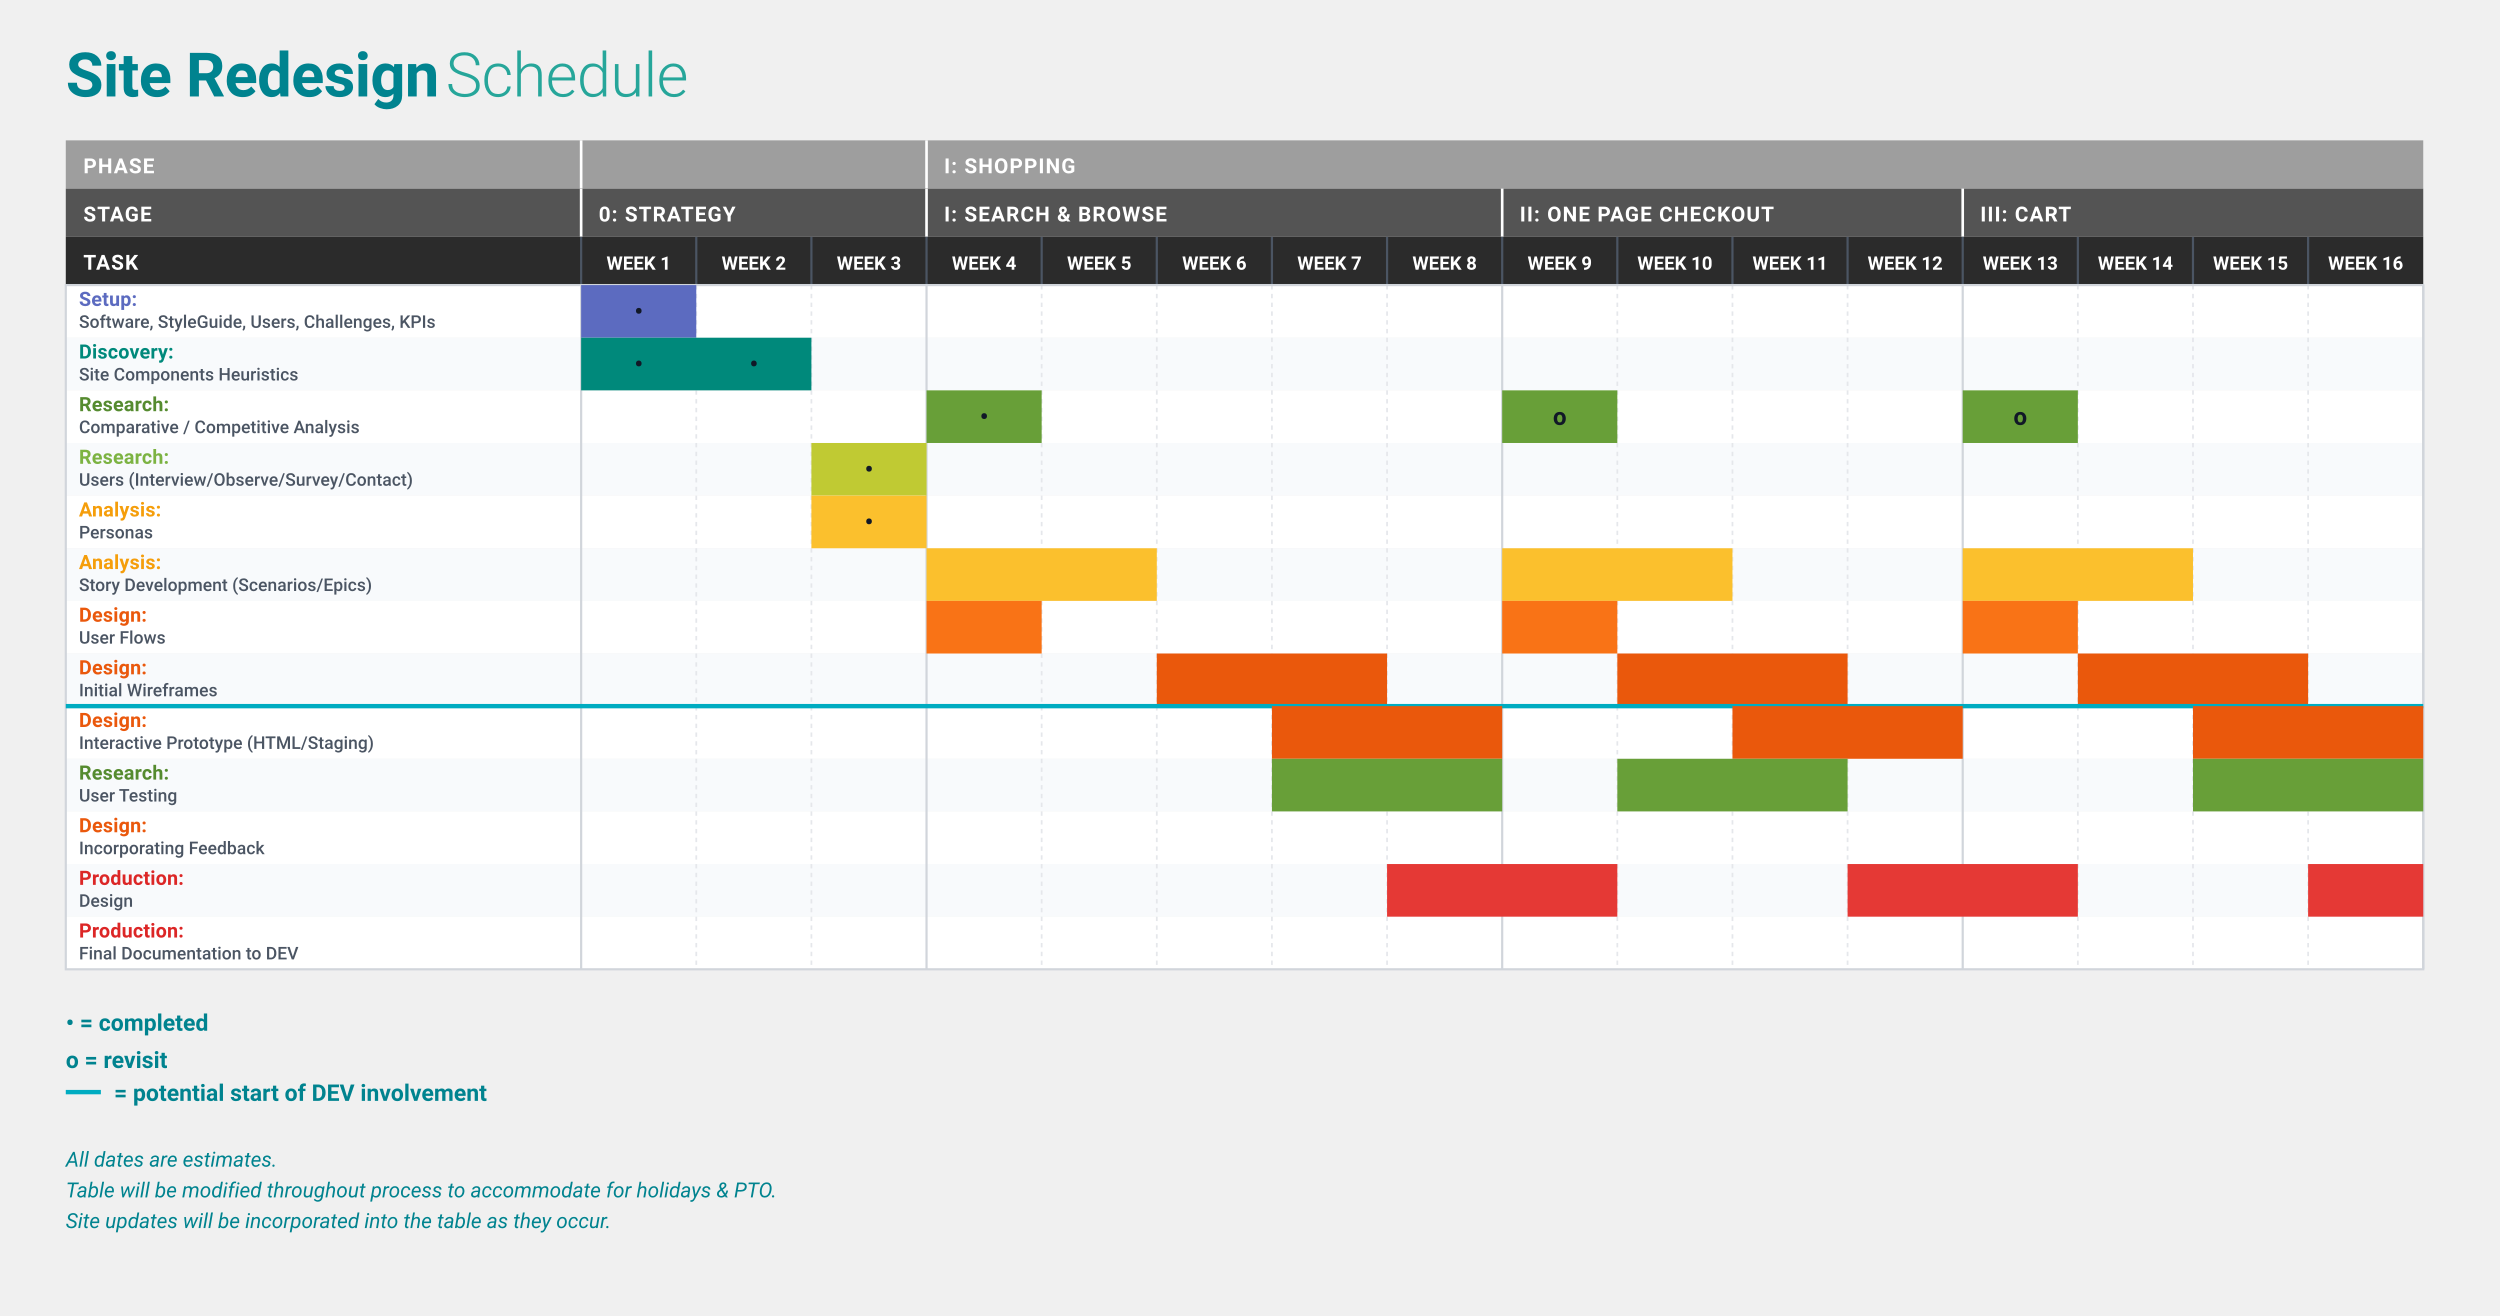
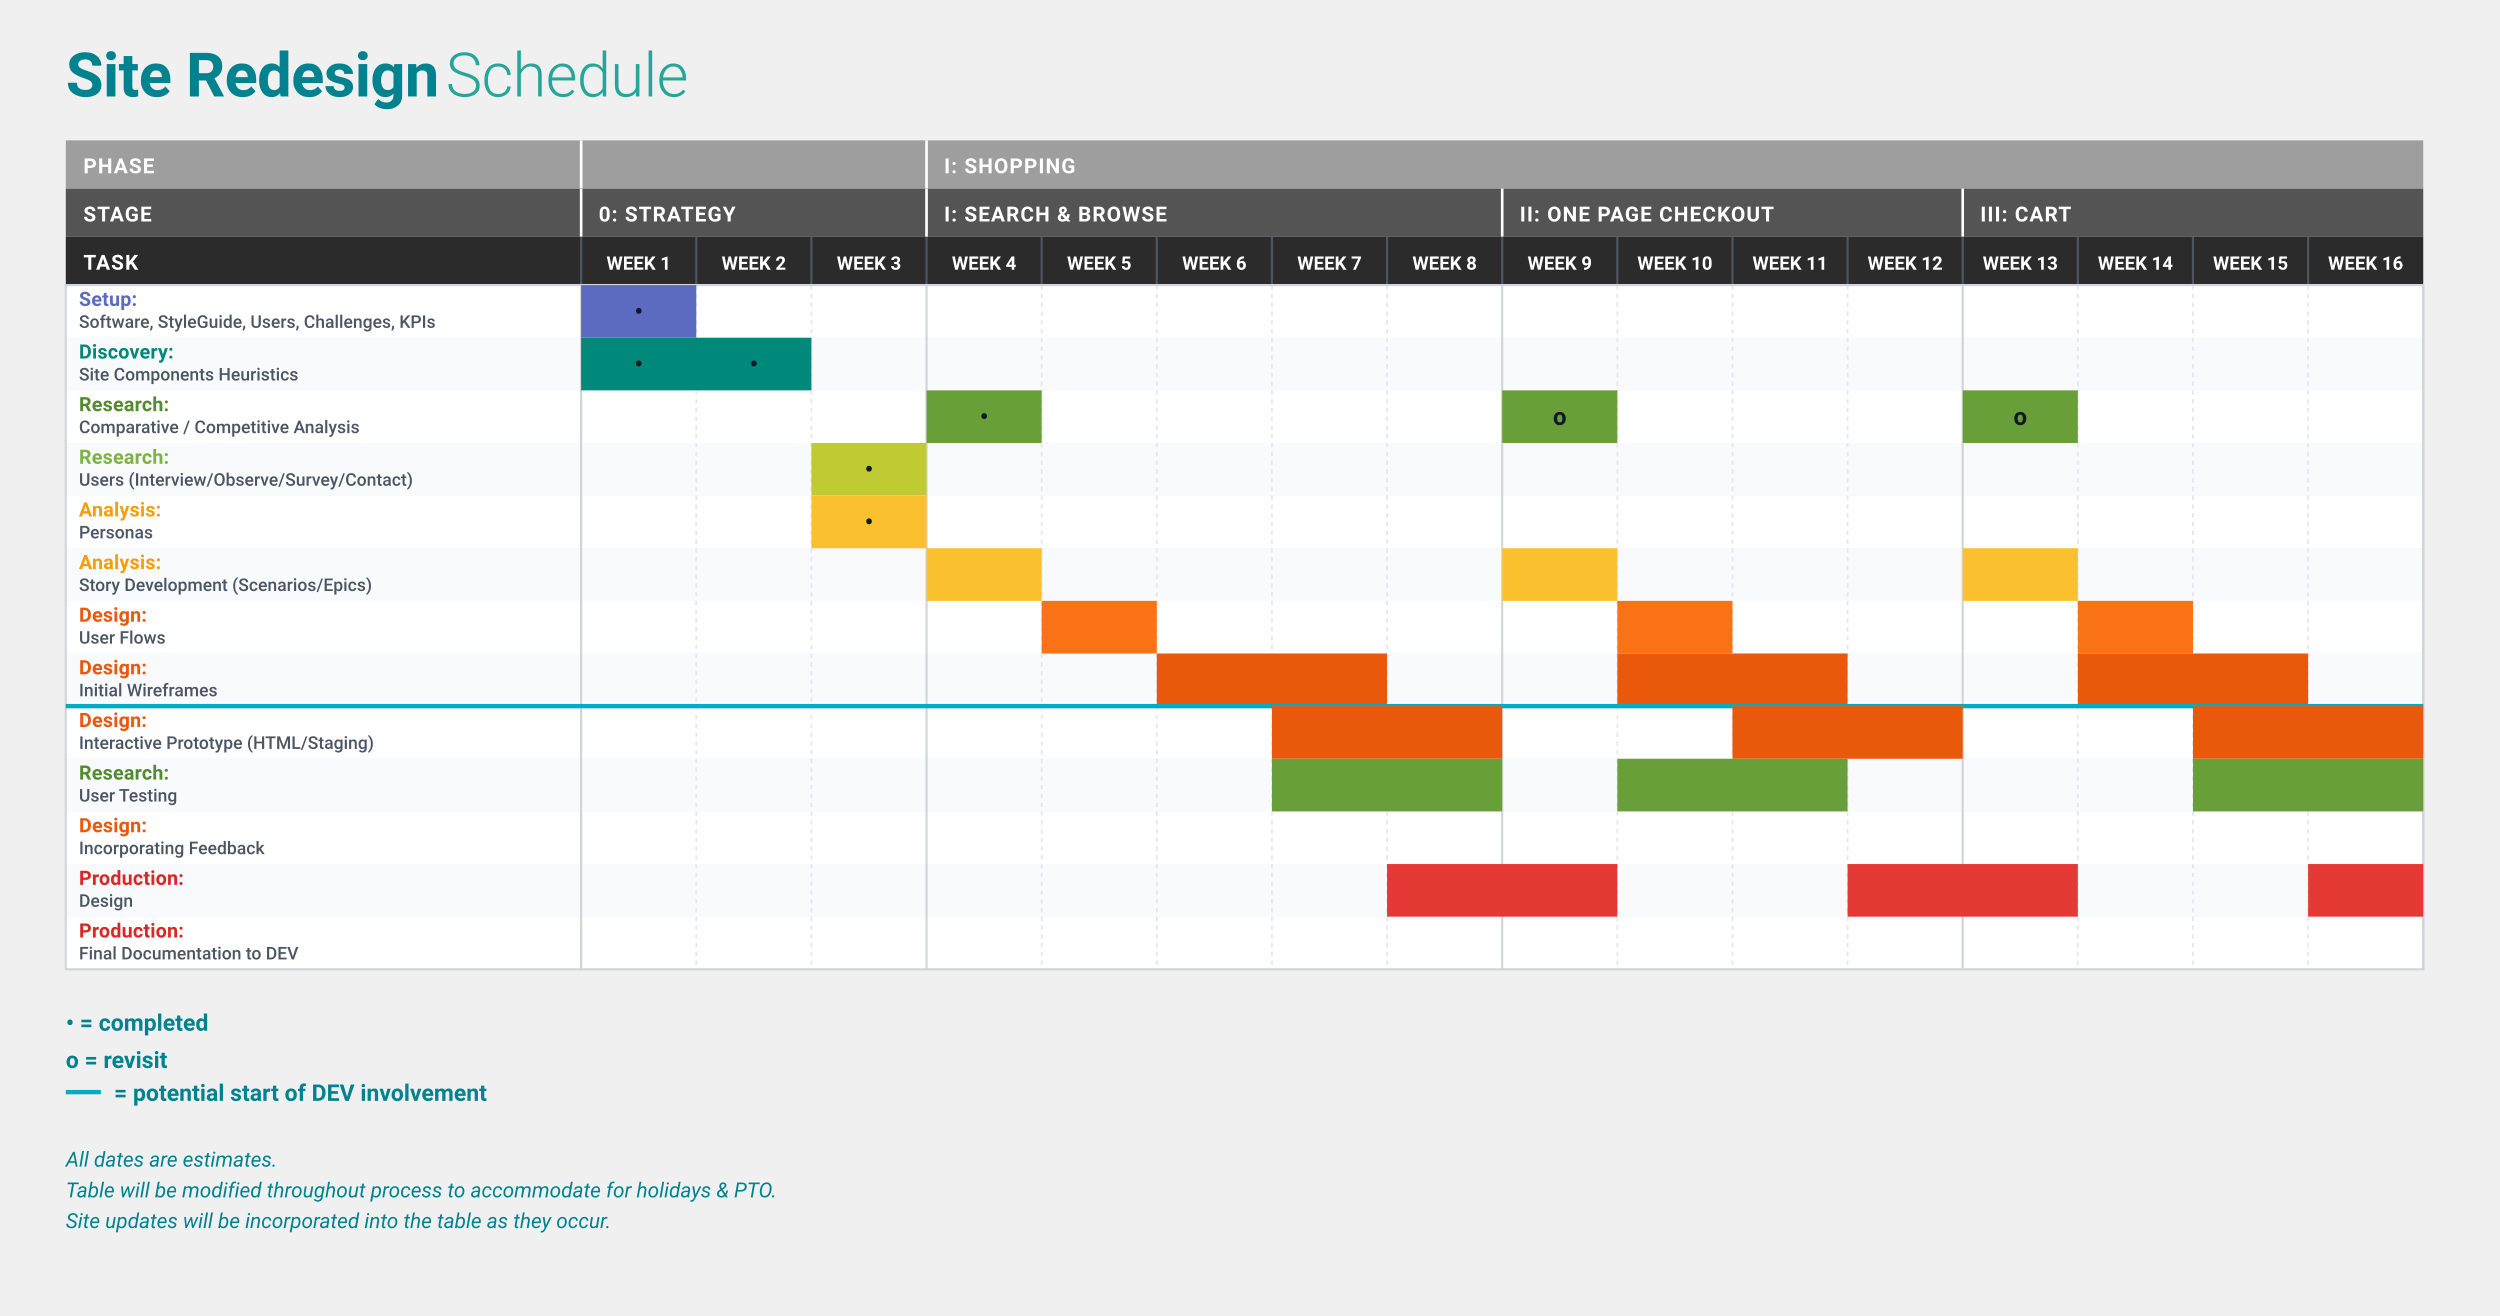
<svg xmlns="http://www.w3.org/2000/svg" viewBox="0 0 1140 600" width="100%" height="100%" style="background:#ffffff; font-family: -apple-system, BlinkMacSystemFont, 'Segoe UI', Roboto, 'Helvetica Neue', Arial, sans-serif;">
  <defs>
    <style>
      .title-main { font-size: 28px; font-weight: 700; fill: #00838f; letter-spacing: -0.01em; }
      .title-sub { font-size: 28px; font-weight: 300; fill: #26a69a; letter-spacing: -0.01em; }
      .header-text { font-size: 9.5px; font-weight: 700; fill: #ffffff; letter-spacing: 0.05em; }
      .week-text { font-size: 8.5px; font-weight: 700; fill: #ffffff; }
      .task-label { font-size: 9px; font-weight: 700; letter-spacing: 0.01em; }
      .task-data { font-size: 8px; font-weight: 500; fill: #4b5563; }
      .bar-marker { font-size: 11px; font-weight: bold; fill: #111827; text-anchor: middle; dominant-baseline: central; }
      .legend-text { font-size: 10.5px; fill: #00838f; font-weight: 700; }
      .note-text { font-size: 9.5px; fill: #00838f; font-style: italic; }
      .grid-line { stroke: #e5e7eb; stroke-width: 0.8; stroke-dasharray: 2 2; }
      .grid-line-solid { stroke: #d1d5db; stroke-width: 1; }
    </style>
    <clipPath id="task-col-clip">
      <rect x="0" y="0" width="234" height="312" />
    </clipPath>
  </defs>
  <text x="30" y="44">
    <tspan class="title-main">Site Redesign </tspan>
    <tspan class="title-sub">Schedule</tspan>
  </text>
  <g transform="translate(30, 64)">
    <rect x="0" y="0" width="235" height="22" fill="#9e9e9e" />
    <text x="8" y="15" class="header-text">PHASE</text>
    <rect x="235" y="0" width="157.5" height="22" fill="#9e9e9e" />
    <rect x="392.5" y="0" width="682.5" height="22" fill="#9e9e9e" />
    <text x="400.5" y="15" class="header-text">I: SHOPPING</text>
    <line x1="235" y1="0" x2="235" y2="22" stroke="#ffffff" stroke-width="1.2" />
    <line x1="392.5" y1="0" x2="392.5" y2="22" stroke="#ffffff" stroke-width="1.2" />
  </g>
  <g transform="translate(30, 86)">
    <rect x="0" y="0" width="235" height="22" fill="#545454" />
    <text x="8" y="15" class="header-text">STAGE</text>
    <rect x="235" y="0" width="157.5" height="22" fill="#545454" />
    <text x="243" y="15" class="header-text">0: STRATEGY</text>
    <rect x="392.5" y="0" width="262.5" height="22" fill="#545454" />
    <text x="400.5" y="15" class="header-text">I: SEARCH &amp; BROWSE</text>
    <rect x="655" y="0" width="210" height="22" fill="#545454" />
    <text x="663" y="15" class="header-text">II: ONE PAGE CHECKOUT</text>
    <rect x="865" y="0" width="210" height="22" fill="#545454" />
    <text x="873" y="15" class="header-text">III: CART</text>
    <line x1="235" y1="0" x2="235" y2="22" stroke="#ffffff" stroke-width="1.2" />
    <line x1="392.5" y1="0" x2="392.5" y2="22" stroke="#ffffff" stroke-width="1.2" />
    <line x1="655" y1="0" x2="655" y2="22" stroke="#ffffff" stroke-width="1.2" />
    <line x1="865" y1="0" x2="865" y2="22" stroke="#ffffff" stroke-width="1.2" />
  </g>
  <g transform="translate(30, 108)">
    <rect x="0" y="0" width="235" height="22" fill="#2b2b2b" />
    <text x="8" y="15" class="header-text">TASK</text>
    <rect x="235" y="0" width="52.5" height="22" fill="#2b2b2b" />
    <text x="261.25" y="15" class="week-text" text-anchor="middle">WEEK 1</text>
    <rect x="287.5" y="0" width="52.5" height="22" fill="#2b2b2b" />
    <text x="313.75" y="15" class="week-text" text-anchor="middle">WEEK 2</text>
    <rect x="340" y="0" width="52.5" height="22" fill="#2b2b2b" />
    <text x="366.25" y="15" class="week-text" text-anchor="middle">WEEK 3</text>
    <rect x="392.5" y="0" width="52.5" height="22" fill="#2b2b2b" />
    <text x="418.75" y="15" class="week-text" text-anchor="middle">WEEK 4</text>
    <rect x="445" y="0" width="52.5" height="22" fill="#2b2b2b" />
    <text x="471.25" y="15" class="week-text" text-anchor="middle">WEEK 5</text>
    <rect x="497.5" y="0" width="52.5" height="22" fill="#2b2b2b" />
    <text x="523.75" y="15" class="week-text" text-anchor="middle">WEEK 6</text>
    <rect x="550" y="0" width="52.5" height="22" fill="#2b2b2b" />
    <text x="576.25" y="15" class="week-text" text-anchor="middle">WEEK 7</text>
    <rect x="602.5" y="0" width="52.5" height="22" fill="#2b2b2b" />
    <text x="628.75" y="15" class="week-text" text-anchor="middle">WEEK 8</text>
    <rect x="655" y="0" width="52.5" height="22" fill="#2b2b2b" />
    <text x="681.25" y="15" class="week-text" text-anchor="middle">WEEK 9</text>
    <rect x="707.5" y="0" width="52.5" height="22" fill="#2b2b2b" />
    <text x="733.75" y="15" class="week-text" text-anchor="middle">WEEK 10</text>
    <rect x="760" y="0" width="52.5" height="22" fill="#2b2b2b" />
    <text x="786.25" y="15" class="week-text" text-anchor="middle">WEEK 11</text>
    <rect x="812.5" y="0" width="52.5" height="22" fill="#2b2b2b" />
    <text x="838.75" y="15" class="week-text" text-anchor="middle">WEEK 12</text>
    <rect x="865" y="0" width="52.5" height="22" fill="#2b2b2b" />
    <text x="891.25" y="15" class="week-text" text-anchor="middle">WEEK 13</text>
    <rect x="917.5" y="0" width="52.5" height="22" fill="#2b2b2b" />
    <text x="943.75" y="15" class="week-text" text-anchor="middle">WEEK 14</text>
    <rect x="970" y="0" width="52.5" height="22" fill="#2b2b2b" />
    <text x="996.25" y="15" class="week-text" text-anchor="middle">WEEK 15</text>
    <rect x="1022.5" y="0" width="52.5" height="22" fill="#2b2b2b" />
    <text x="1048.75" y="15" class="week-text" text-anchor="middle">WEEK 16</text>
    <line x1="235" y1="0" x2="235" y2="22" stroke="#4b5563" stroke-width="1" />
    <line x1="287.5" y1="0" x2="287.5" y2="22" stroke="#4b5563" stroke-width="1" />
    <line x1="340" y1="0" x2="340" y2="22" stroke="#4b5563" stroke-width="1" />
    <line x1="392.5" y1="0" x2="392.5" y2="22" stroke="#4b5563" stroke-width="1" />
    <line x1="445" y1="0" x2="445" y2="22" stroke="#4b5563" stroke-width="1" />
    <line x1="497.5" y1="0" x2="497.5" y2="22" stroke="#4b5563" stroke-width="1" />
    <line x1="550" y1="0" x2="550" y2="22" stroke="#4b5563" stroke-width="1" />
    <line x1="602.5" y1="0" x2="602.5" y2="22" stroke="#4b5563" stroke-width="1" />
    <line x1="655" y1="0" x2="655" y2="22" stroke="#4b5563" stroke-width="1" />
    <line x1="707.5" y1="0" x2="707.5" y2="22" stroke="#4b5563" stroke-width="1" />
    <line x1="760" y1="0" x2="760" y2="22" stroke="#4b5563" stroke-width="1" />
    <line x1="812.5" y1="0" x2="812.5" y2="22" stroke="#4b5563" stroke-width="1" />
    <line x1="865" y1="0" x2="865" y2="22" stroke="#4b5563" stroke-width="1" />
    <line x1="917.5" y1="0" x2="917.5" y2="22" stroke="#4b5563" stroke-width="1" />
    <line x1="970" y1="0" x2="970" y2="22" stroke="#4b5563" stroke-width="1" />
    <line x1="1022.5" y1="0" x2="1022.5" y2="22" stroke="#4b5563" stroke-width="1" />
  </g>
  <g transform="translate(30, 130)">
    <rect x="0" y="0" width="1075" height="24" fill="#ffffff" />
    <rect x="0" y="24" width="1075" height="24" fill="#f8fafc" />
    <rect x="0" y="48" width="1075" height="24" fill="#ffffff" />
    <rect x="0" y="72" width="1075" height="24" fill="#f8fafc" />
    <rect x="0" y="96" width="1075" height="24" fill="#ffffff" />
    <rect x="0" y="120" width="1075" height="24" fill="#f8fafc" />
    <rect x="0" y="144" width="1075" height="24" fill="#ffffff" />
    <rect x="0" y="168" width="1075" height="24" fill="#f8fafc" />
    <rect x="0" y="192" width="1075" height="24" fill="#ffffff" />
    <rect x="0" y="216" width="1075" height="24" fill="#f8fafc" />
    <rect x="0" y="240" width="1075" height="24" fill="#ffffff" />
    <rect x="0" y="264" width="1075" height="24" fill="#f8fafc" />
    <rect x="0" y="288" width="1075" height="24" fill="#ffffff" />
    <line x1="235" y1="0" x2="235" y2="312" class="grid-line-solid" />
    <line x1="287.5" y1="0" x2="287.5" y2="312" class="grid-line" />
    <line x1="340" y1="0" x2="340" y2="312" class="grid-line" />
    <line x1="392.5" y1="0" x2="392.5" y2="312" class="grid-line-solid" />
    <line x1="445" y1="0" x2="445" y2="312" class="grid-line" />
    <line x1="497.5" y1="0" x2="497.5" y2="312" class="grid-line" />
    <line x1="550" y1="0" x2="550" y2="312" class="grid-line" />
    <line x1="602.5" y1="0" x2="602.5" y2="312" class="grid-line" />
    <line x1="655" y1="0" x2="655" y2="312" class="grid-line-solid" />
    <line x1="707.5" y1="0" x2="707.5" y2="312" class="grid-line" />
    <line x1="760" y1="0" x2="760" y2="312" class="grid-line" />
    <line x1="812.5" y1="0" x2="812.5" y2="312" class="grid-line" />
    <line x1="865" y1="0" x2="865" y2="312" class="grid-line-solid" />
    <line x1="917.5" y1="0" x2="917.5" y2="312" class="grid-line" />
    <line x1="970" y1="0" x2="970" y2="312" class="grid-line" />
    <line x1="1022.5" y1="0" x2="1022.5" y2="312" class="grid-line" />
    <line x1="1075" y1="0" x2="1075" y2="312" class="grid-line-solid" />
    <rect x="0" y="0" width="1075" height="312" fill="none" stroke="#d1d5db" stroke-width="1" />
    <g clip-path="url(#task-col-clip)">
      <g transform="translate(0, 0)">
        <text x="6" y="9.5" class="task-label" fill="#5c6bc0">Setup:</text>
        <text x="6" y="19.5" class="task-data">Software, StyleGuide, Users, Challenges, KPIs</text>
      </g>
      <g transform="translate(0, 24)">
        <text x="6" y="9.5" class="task-label" fill="#00897b">Discovery:</text>
        <text x="6" y="19.5" class="task-data">Site Components Heuristics</text>
      </g>
      <g transform="translate(0, 48)">
        <text x="6" y="9.5" class="task-label" fill="#558b2f">Research:</text>
        <text x="6" y="19.5" class="task-data">Comparative / Competitive Analysis</text>
      </g>
      <g transform="translate(0, 72)">
        <text x="6" y="9.5" class="task-label" fill="#7cb342">Research:</text>
        <text x="6" y="19.5" class="task-data">Users (Interview/Observe/Survey/Contact)</text>
      </g>
      <g transform="translate(0, 96)">
        <text x="6" y="9.5" class="task-label" fill="#f59e0b">Analysis:</text>
        <text x="6" y="19.5" class="task-data">Personas</text>
      </g>
      <g transform="translate(0, 120)">
        <text x="6" y="9.5" class="task-label" fill="#f59e0b">Analysis:</text>
        <text x="6" y="19.5" class="task-data">Story Development (Scenarios/Epics)</text>
      </g>
      <g transform="translate(0, 144)">
        <text x="6" y="9.5" class="task-label" fill="#ea580c">Design:</text>
        <text x="6" y="19.5" class="task-data">User Flows</text>
      </g>
      <g transform="translate(0, 168)">
        <text x="6" y="9.5" class="task-label" fill="#ea580c">Design:</text>
        <text x="6" y="19.5" class="task-data">Initial Wireframes</text>
      </g>
      <g transform="translate(0, 192)">
        <text x="6" y="9.5" class="task-label" fill="#ea580c">Design:</text>
        <text x="6" y="19.5" class="task-data">Interactive Prototype (HTML/Staging)</text>
      </g>
      <g transform="translate(0, 216)">
        <text x="6" y="9.5" class="task-label" fill="#558b2f">Research:</text>
        <text x="6" y="19.5" class="task-data">User Testing</text>
      </g>
      <g transform="translate(0, 240)">
        <text x="6" y="9.5" class="task-label" fill="#ea580c">Design:</text>
        <text x="6" y="19.5" class="task-data">Incorporating Feedback</text>
      </g>
      <g transform="translate(0, 264)">
        <text x="6" y="9.5" class="task-label" fill="#dc2626">Production:</text>
        <text x="6" y="19.5" class="task-data">Design</text>
      </g>
      <g transform="translate(0, 288)">
        <text x="6" y="9.5" class="task-label" fill="#dc2626">Production:</text>
        <text x="6" y="19.5" class="task-data">Final Documentation to DEV</text>
      </g>
    </g>
    <g transform="translate(0, 0)">
      <rect x="235" y="0" width="52.5" height="24" fill="#5c6bc0" />
      <text x="261.25" y="12" class="bar-marker">•</text>
    </g>
    <g transform="translate(0, 24)">
      <rect x="235" y="0" width="105" height="24" fill="#00897b" />
      <text x="261.25" y="12" class="bar-marker">•</text>
      <text x="313.75" y="12" class="bar-marker">•</text>
    </g>
    <g transform="translate(0, 48)">
      <rect x="392.5" y="0" width="52.5" height="24" fill="#689f38" />
      <text x="418.75" y="12" class="bar-marker">•</text>
      <rect x="655" y="0" width="52.5" height="24" fill="#689f38" />
      <text x="681.25" y="12" class="bar-marker">o</text>
      <rect x="865" y="0" width="52.5" height="24" fill="#689f38" />
      <text x="891.25" y="12" class="bar-marker">o</text>
    </g>
    <g transform="translate(0, 72)">
      <rect x="340" y="0" width="52.5" height="24" fill="#c0ca33" />
      <text x="366.25" y="12" class="bar-marker">•</text>
    </g>
    <g transform="translate(0, 96)">
      <rect x="340" y="0" width="52.5" height="24" fill="#fbc02d" />
      <text x="366.25" y="12" class="bar-marker">•</text>
    </g>
    <g transform="translate(0, 120)">
-       <rect x="392.5" y="0" width="105" height="24" fill="#fbc02d" />
-       <rect x="655" y="0" width="105" height="24" fill="#fbc02d" />
-       <rect x="865" y="0" width="105" height="24" fill="#fbc02d" />
+       <rect x="392.5" y="0" width="52.5" height="24" fill="#fbc02d" />
+       <rect x="655" y="0" width="52.5" height="24" fill="#fbc02d" />
+       <rect x="865" y="0" width="52.5" height="24" fill="#fbc02d" />
    </g>
    <g transform="translate(0, 144)">
-       <rect x="392.5" y="0" width="52.5" height="24" fill="#f97316" />
-       <rect x="655" y="0" width="52.5" height="24" fill="#f97316" />
-       <rect x="865" y="0" width="52.5" height="24" fill="#f97316" />
+       <rect x="445" y="0" width="52.5" height="24" fill="#f97316" />
+       <rect x="707.5" y="0" width="52.5" height="24" fill="#f97316" />
+       <rect x="917.5" y="0" width="52.5" height="24" fill="#f97316" />
    </g>
    <g transform="translate(0, 168)">
      <rect x="497.5" y="0" width="105" height="24" fill="#ea580c" />
      <rect x="707.5" y="0" width="105" height="24" fill="#ea580c" />
      <rect x="917.5" y="0" width="105" height="24" fill="#ea580c" />
    </g>
    <line x1="0" y1="192" x2="1075" y2="192" stroke="#00acc1" stroke-width="2" />
    <g transform="translate(0, 192)">
      <rect x="550" y="0" width="105" height="24" fill="#ea580c" />
      <rect x="760" y="0" width="105" height="24" fill="#ea580c" />
      <rect x="970" y="0" width="105" height="24" fill="#ea580c" />
    </g>
    <g transform="translate(0, 216)">
      <rect x="550" y="0" width="105" height="24" fill="#689f38" />
      <rect x="707.5" y="0" width="105" height="24" fill="#689f38" />
      <rect x="970" y="0" width="105" height="24" fill="#689f38" />
    </g>
    <g transform="translate(0, 264)">
      <rect x="602.5" y="0" width="105" height="24" fill="#e53935" />
      <rect x="812.5" y="0" width="105" height="24" fill="#e53935" />
      <rect x="1022.5" y="0" width="52.5" height="24" fill="#e53935" />
    </g>
  </g>
  <g transform="translate(30, 470)">
    <text x="0" y="0" class="legend-text">• = completed</text>
    <text x="0" y="17" class="legend-text">o = revisit</text>
    <g transform="translate(0, 32)">
      <line x1="0" y1="-4" x2="16" y2="-4" stroke="#00acc1" stroke-width="2" />
      <text x="22" y="0" class="legend-text">= potential start of DEV involvement</text>
    </g>
    <text x="0" y="62" class="note-text">All dates are estimates.</text>
    <text x="0" y="76" class="note-text">Table will be modified throughout process to accommodate for holidays &amp; PTO.</text>
    <text x="0" y="90" class="note-text">Site updates will be incorporated into the table as they occur.</text>
  </g>
</svg>
